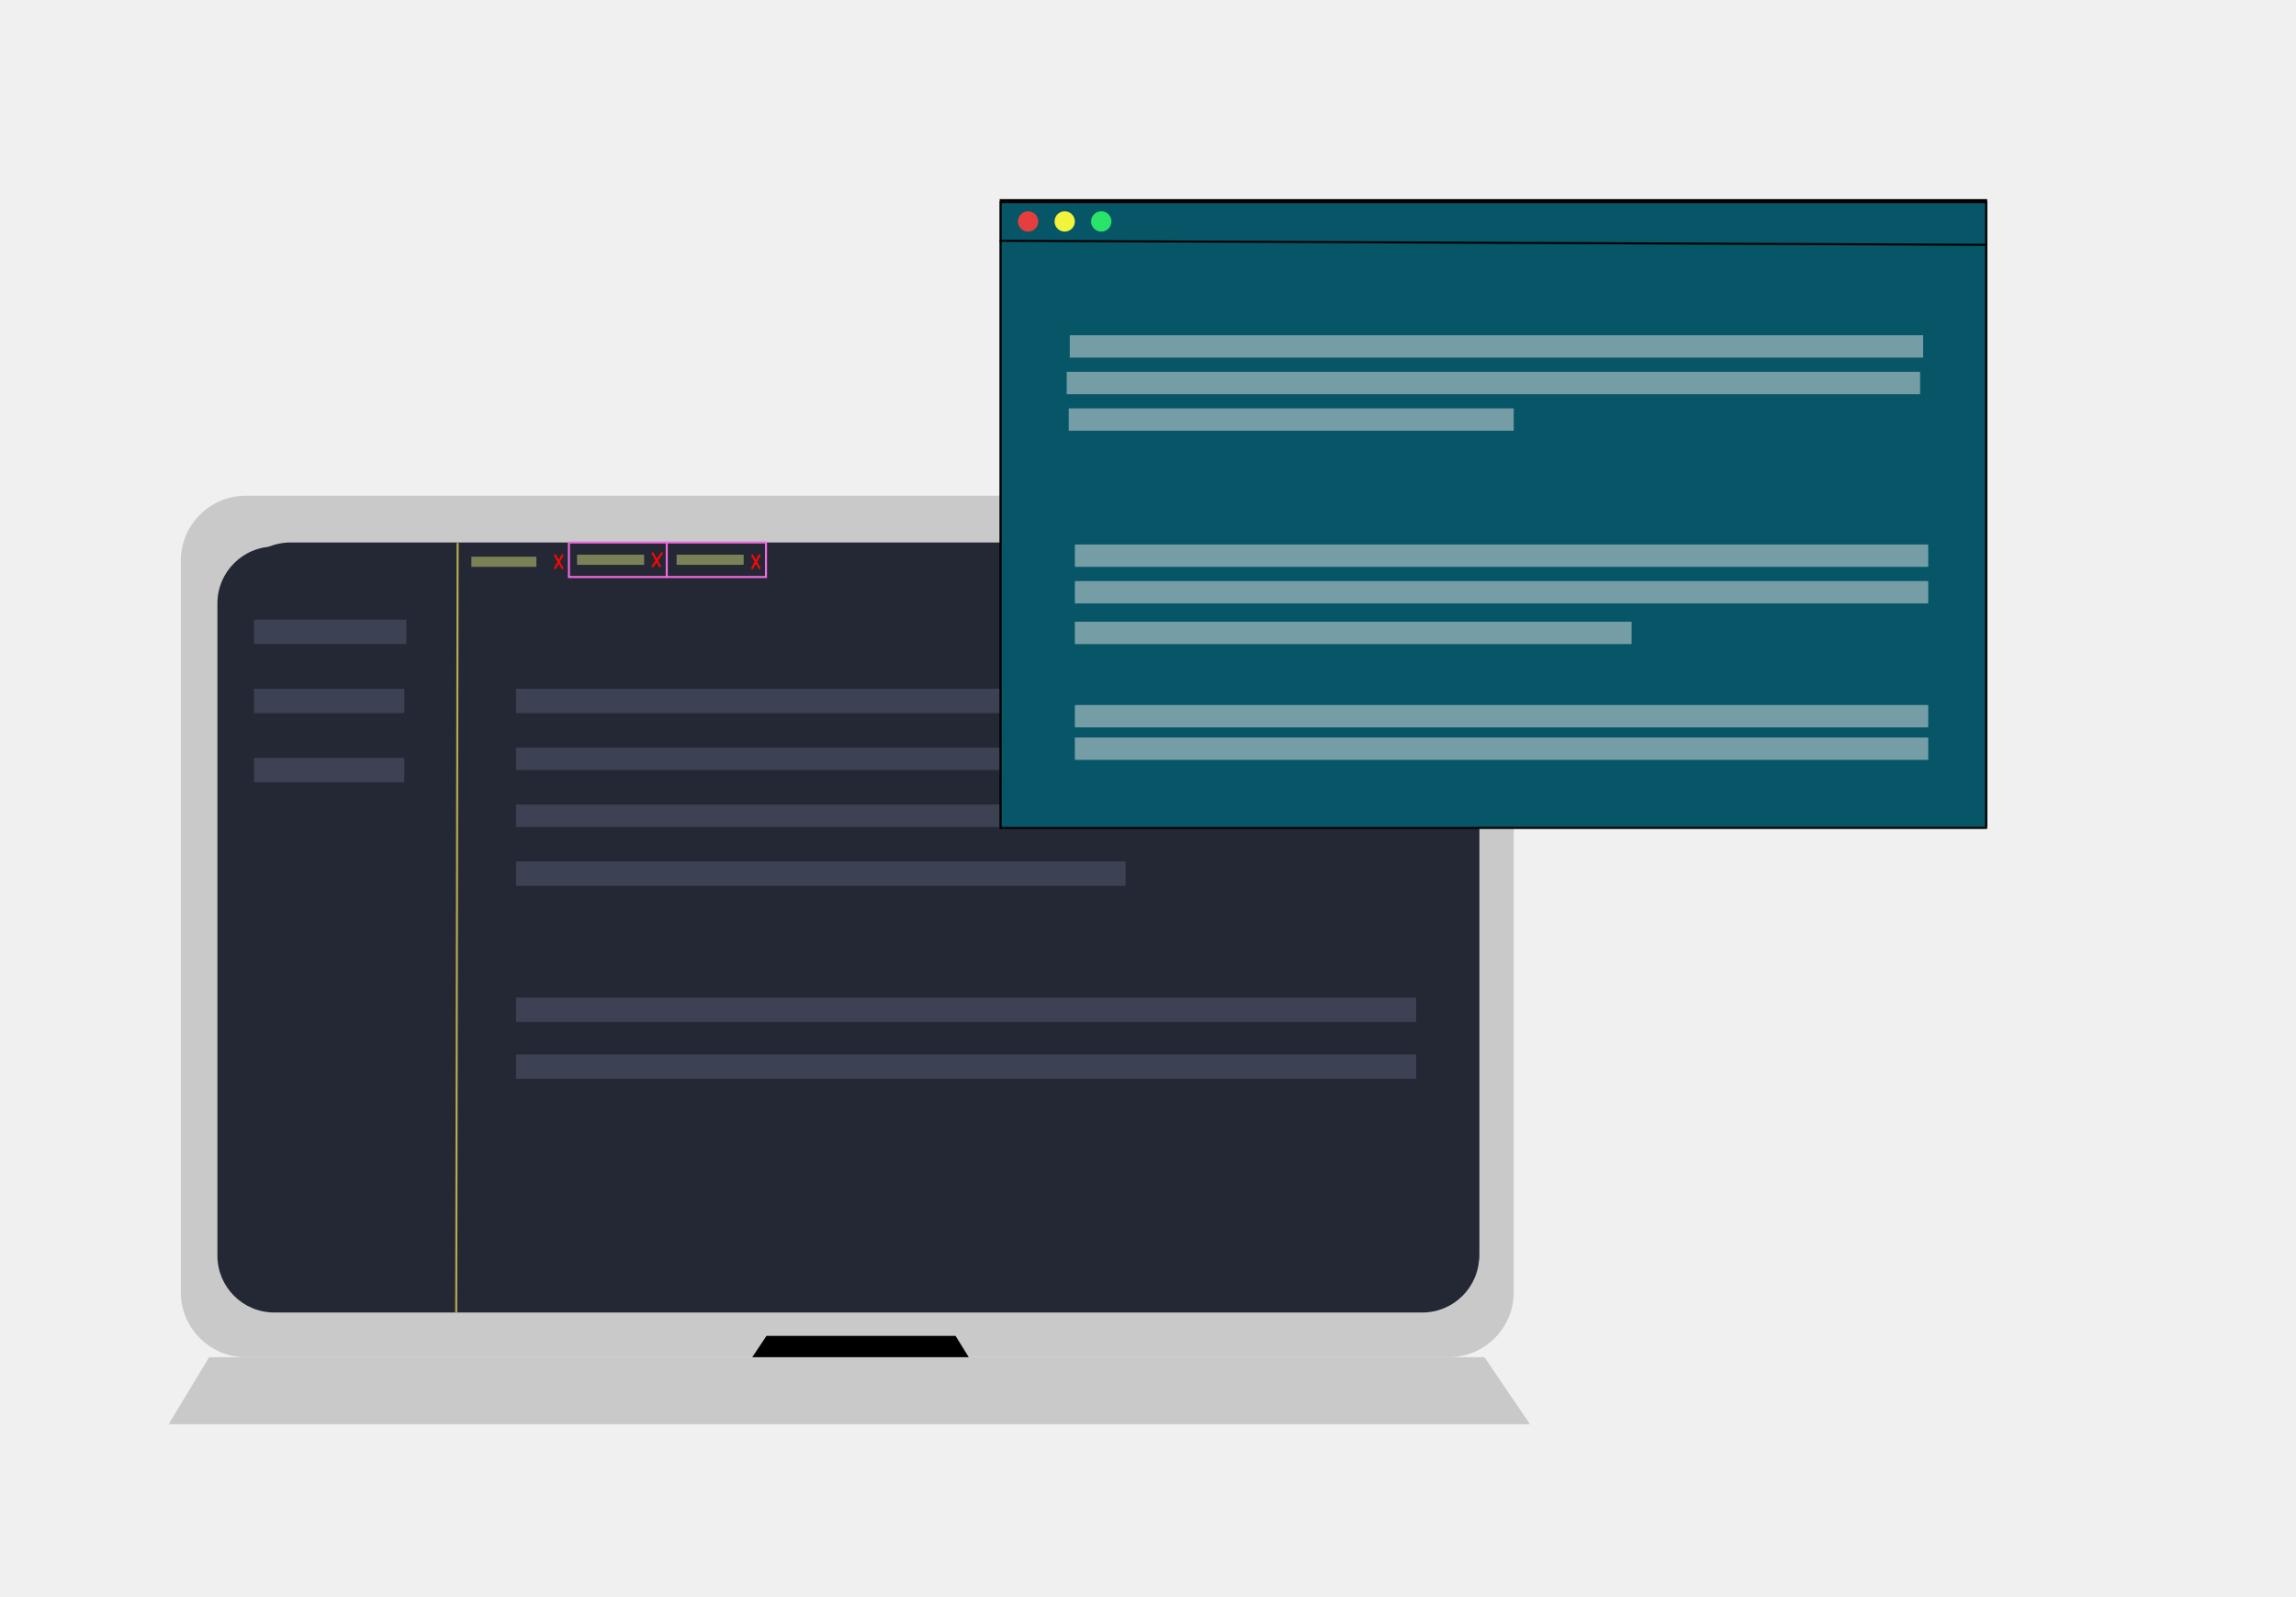
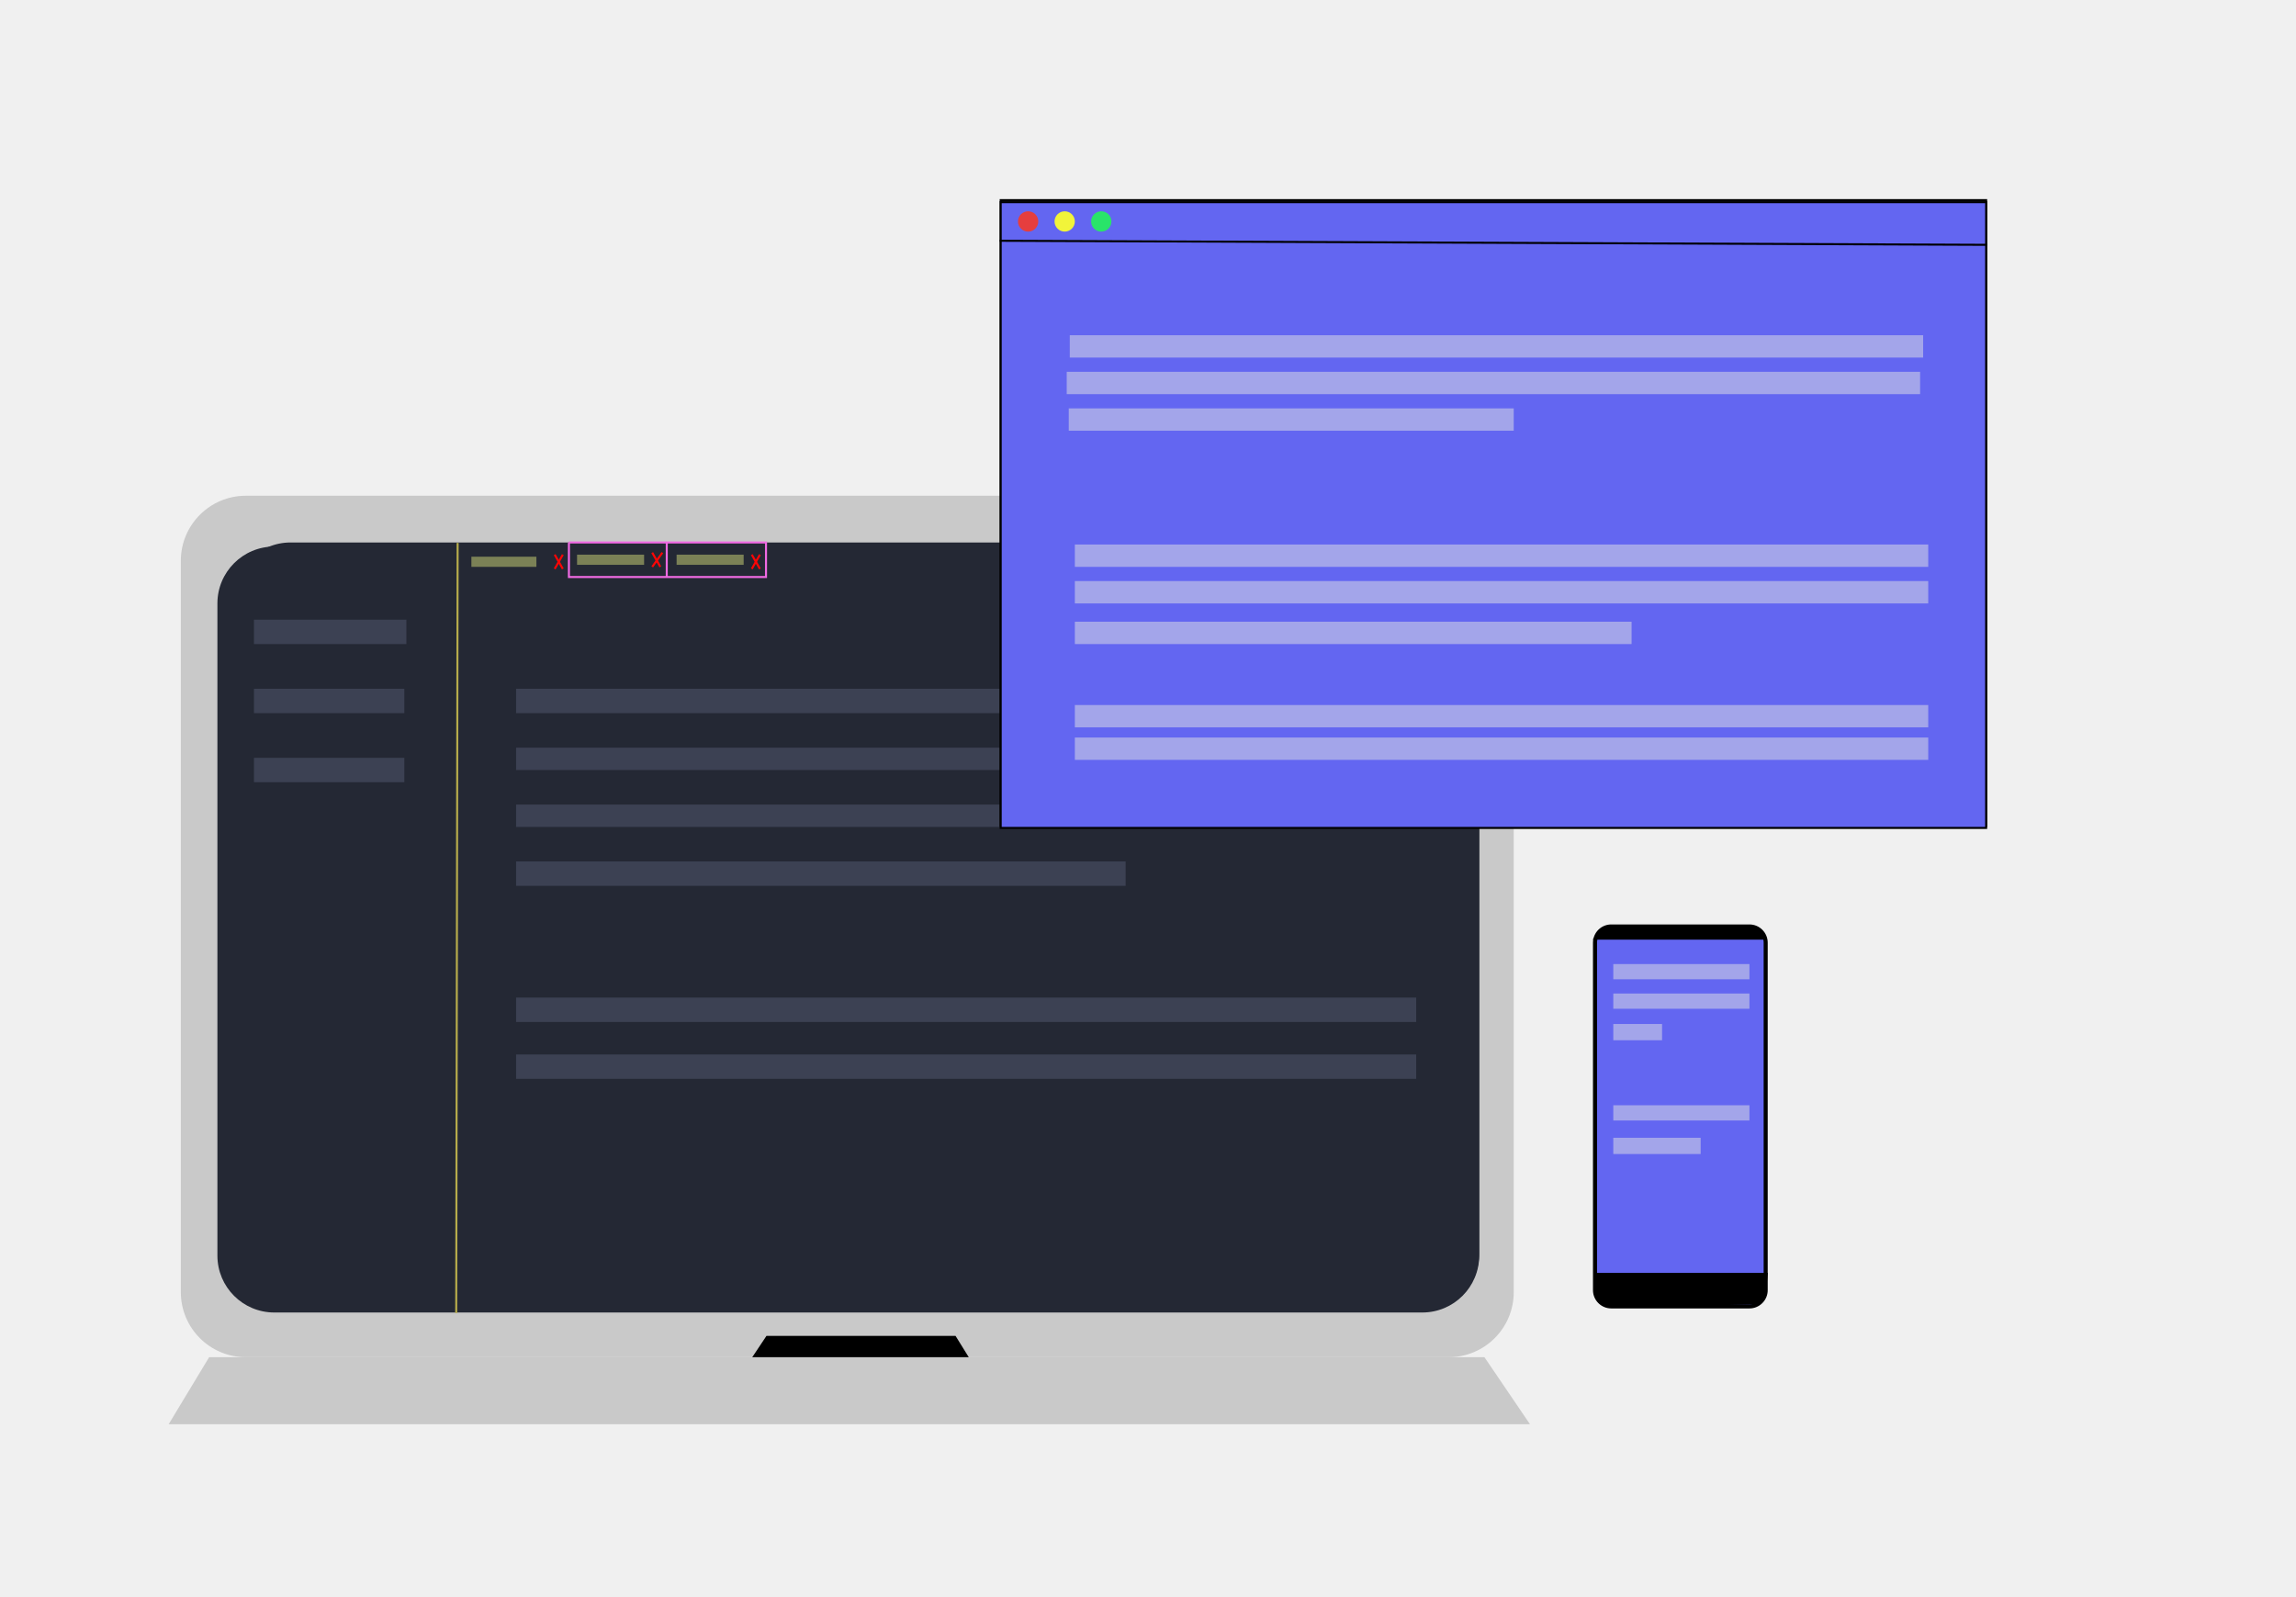
<svg xmlns="http://www.w3.org/2000/svg" width="1130" height="786" viewBox="0 0 1130 786" fill="none">
  <rect x="89" y="244" width="656" height="424" rx="32" fill="#C9C9C9" />
  <path d="M377.5 658L370.5 668.5H476.5L470 658H377.5Z" fill="black" stroke="black" />
  <rect x="115" y="267" width="613" height="378" rx="28" fill="#242834" />
  <rect x="107" y="269" width="621" height="377" rx="28" fill="#242834" />
  <path d="M321 272L325 279" stroke="#FF0505" />
  <path d="M370 273L374 280" stroke="#FF0505" />
  <path d="M273 273L277 280" stroke="#FF0505" />
  <path d="M326 272L321 279" stroke="#FF0505" />
  <path d="M374 273L370 280" stroke="#FF0505" />
  <path d="M277 273L273 280" stroke="#FF0505" />
  <path d="M284 278V273H317V278H284Z" fill="#7B8156" />
  <path d="M232 279V274H264V279H232Z" fill="#7B8156" />
  <path d="M333 278V273H366V278H333Z" fill="#7B8156" />
  <path d="M280 267V284H328.151M328.151 284V267H377V284H328.151Z" stroke="#F06AE3" />
  <path d="M280 267H328" stroke="#F06AE3" />
  <path d="M225.227 267.223L224.53 646.26" stroke="#B7AC4B" />
  <path d="M200 305H125V317H200V305Z" fill="#3C4153" />
  <path d="M199 339H125V351H199V339Z" fill="#3C4153" />
  <path d="M697 339H254V351H475.5H697V339Z" fill="#3C4153" />
  <path d="M697 368H254V379H475.5H697V368Z" fill="#3C4153" />
  <path d="M697 396H254V407H475.5H697V396Z" fill="#3C4153" />
  <path d="M697 491H254V503H475.5H697V491Z" fill="#3C4153" />
  <path d="M697 519H254V531H475.5H697V519Z" fill="#3C4153" />
+   <path d="M866 473H793V485H829.5H866V473Z" fill="#3C4153" />
  <path d="M554 424H254V436H404H554V424Z" fill="#3C4153" />
  <path d="M199 373H125V385H199V373Z" fill="#3C4153" />
  <path d="M83 701L102.926 668H730.584L753 701H83Z" fill="#C9C9C9" />
  <rect x="492.5" y="98.5" width="485" height="308" fill="white" stroke="black" />
-   <rect x="492.5" y="99.5" width="485" height="308" fill="#075667" stroke="black" />
+   <rect x="492.5" y="99.5" width="485" height="308" fill="#6366F1" stroke="black" />
  <path d="M946.5 165H526.5V176H946.5V165Z" fill="#E5E5E5" fill-opacity="0.5" />
  <path d="M945 183H525V194H945V183Z" fill="#E5E5E5" fill-opacity="0.5" />
  <path d="M745 201H526V212H745V201Z" fill="#E5E5E5" fill-opacity="0.5" />
+   <path d="M859 473H793V484H859V473Z" fill="#E5E5E5" fill-opacity="0.5" />
  <path d="M949 268H529V279H949V268Z" fill="#E5E5E5" fill-opacity="0.5" />
  <path d="M949 286H529V297H949V286Z" fill="#E5E5E5" fill-opacity="0.5" />
  <path d="M803 306H529V317H803V306Z" fill="#E5E5E5" fill-opacity="0.5" />
  <path d="M949 363H529V374H949V363Z" fill="#E5E5E5" fill-opacity="0.5" />
  <path d="M949 347H529V358H949V347Z" fill="#E5E5E5" fill-opacity="0.5" />
  <line x1="492.002" y1="118.5" x2="978.002" y2="120.5" stroke="black" />
  <circle cx="506" cy="109" r="5" fill="#E63E3E" />
  <circle cx="524" cy="109" r="5" fill="#F1F43A" />
  <circle cx="542" cy="109" r="5" fill="#29E469" />
+   <path d="M785 635V464C785 459.582 788.582 456 793 456H861C865.418 456 869 459.582 869 464V635C869 639.418 865.418 643 861 643H793C788.582 643 785 639.418 785 635Z" fill="#6366F1" stroke="black" stroke-width="2" />
+   <path d="M869.5 627H785V637L791.5 643L865.5 641.5L868.5 637L869.5 627Z" fill="black" stroke="black" />
+   <path d="M785 462L790.03 457H864.479L868 462H785Z" fill="black" stroke="black" />
+   <path d="M794 482V474.5H861V482H794Z" fill="#E5E5E5" fill-opacity="0.5" />
+   <path d="M794 512V504H818V512H794Z" fill="#E5E5E5" fill-opacity="0.5" />
+   <path d="M794 551.5V544H861V551.5H794Z" fill="#E5E5E5" fill-opacity="0.5" />
+   <path d="M794 568V560H837V568H794Z" fill="#E5E5E5" fill-opacity="0.5" />
+   <path d="M794 496.5V489H861V496.5H794Z" fill="#E5E5E5" fill-opacity="0.5" />
</svg>
